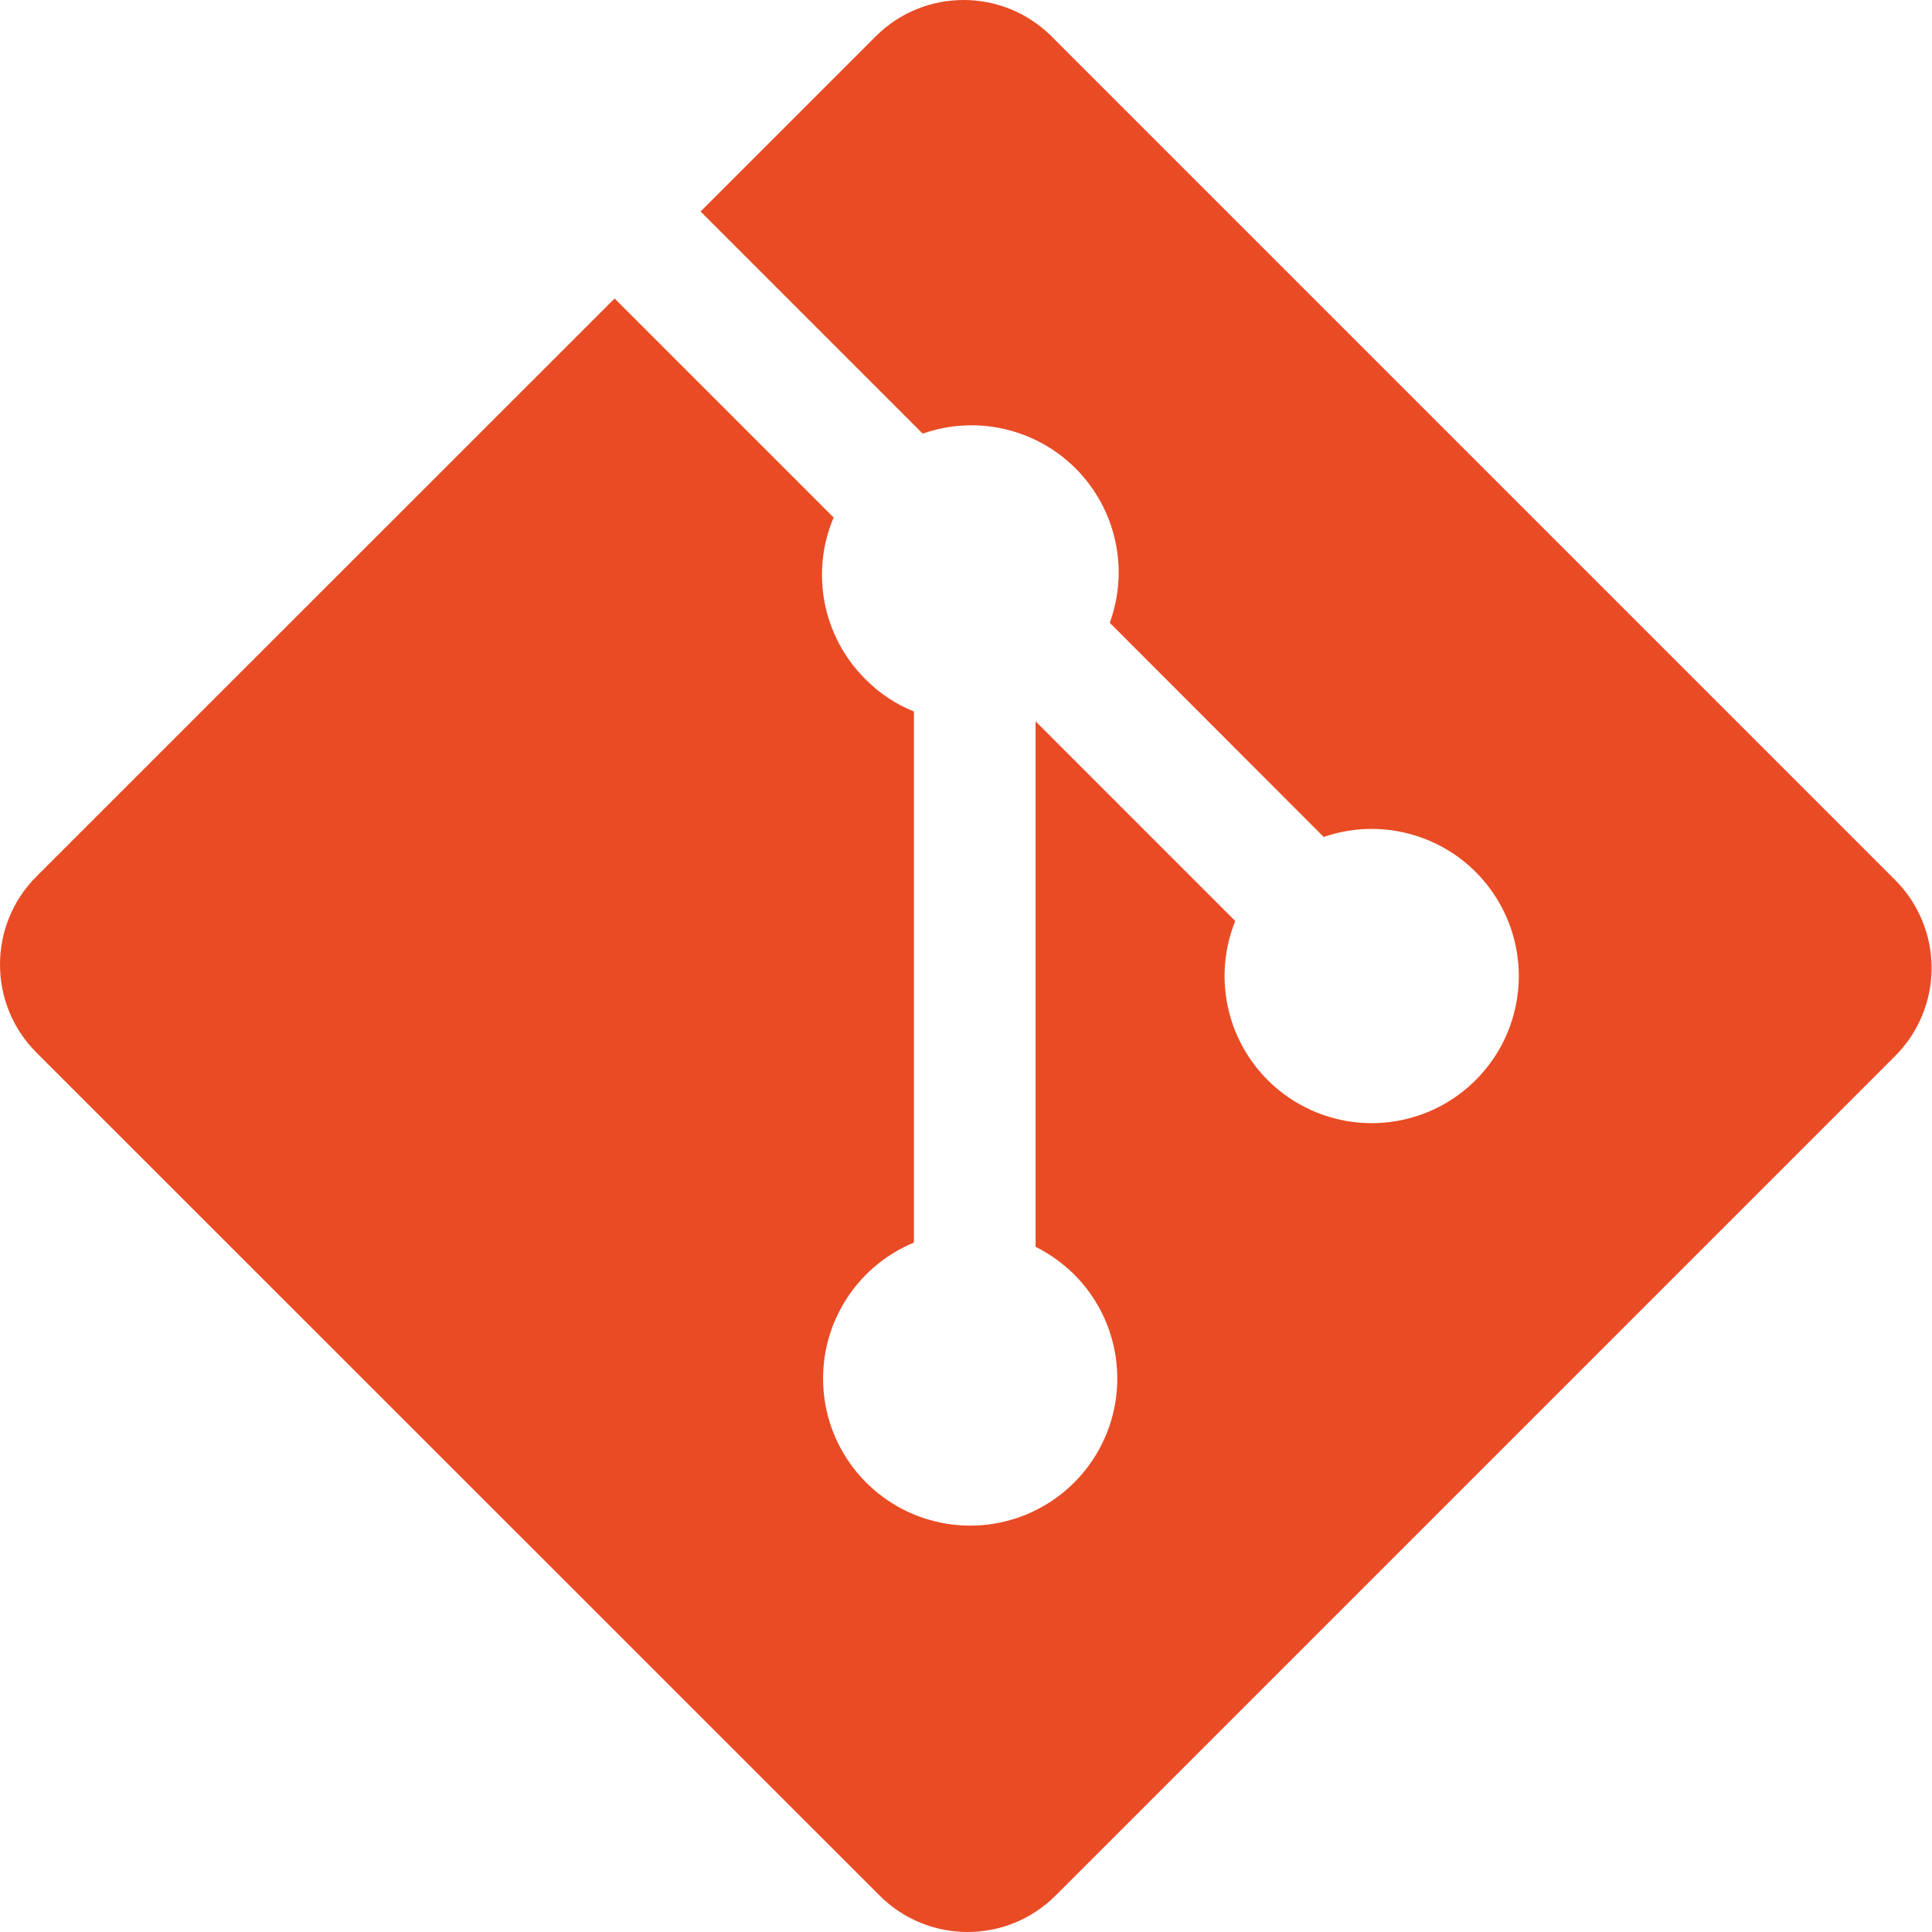
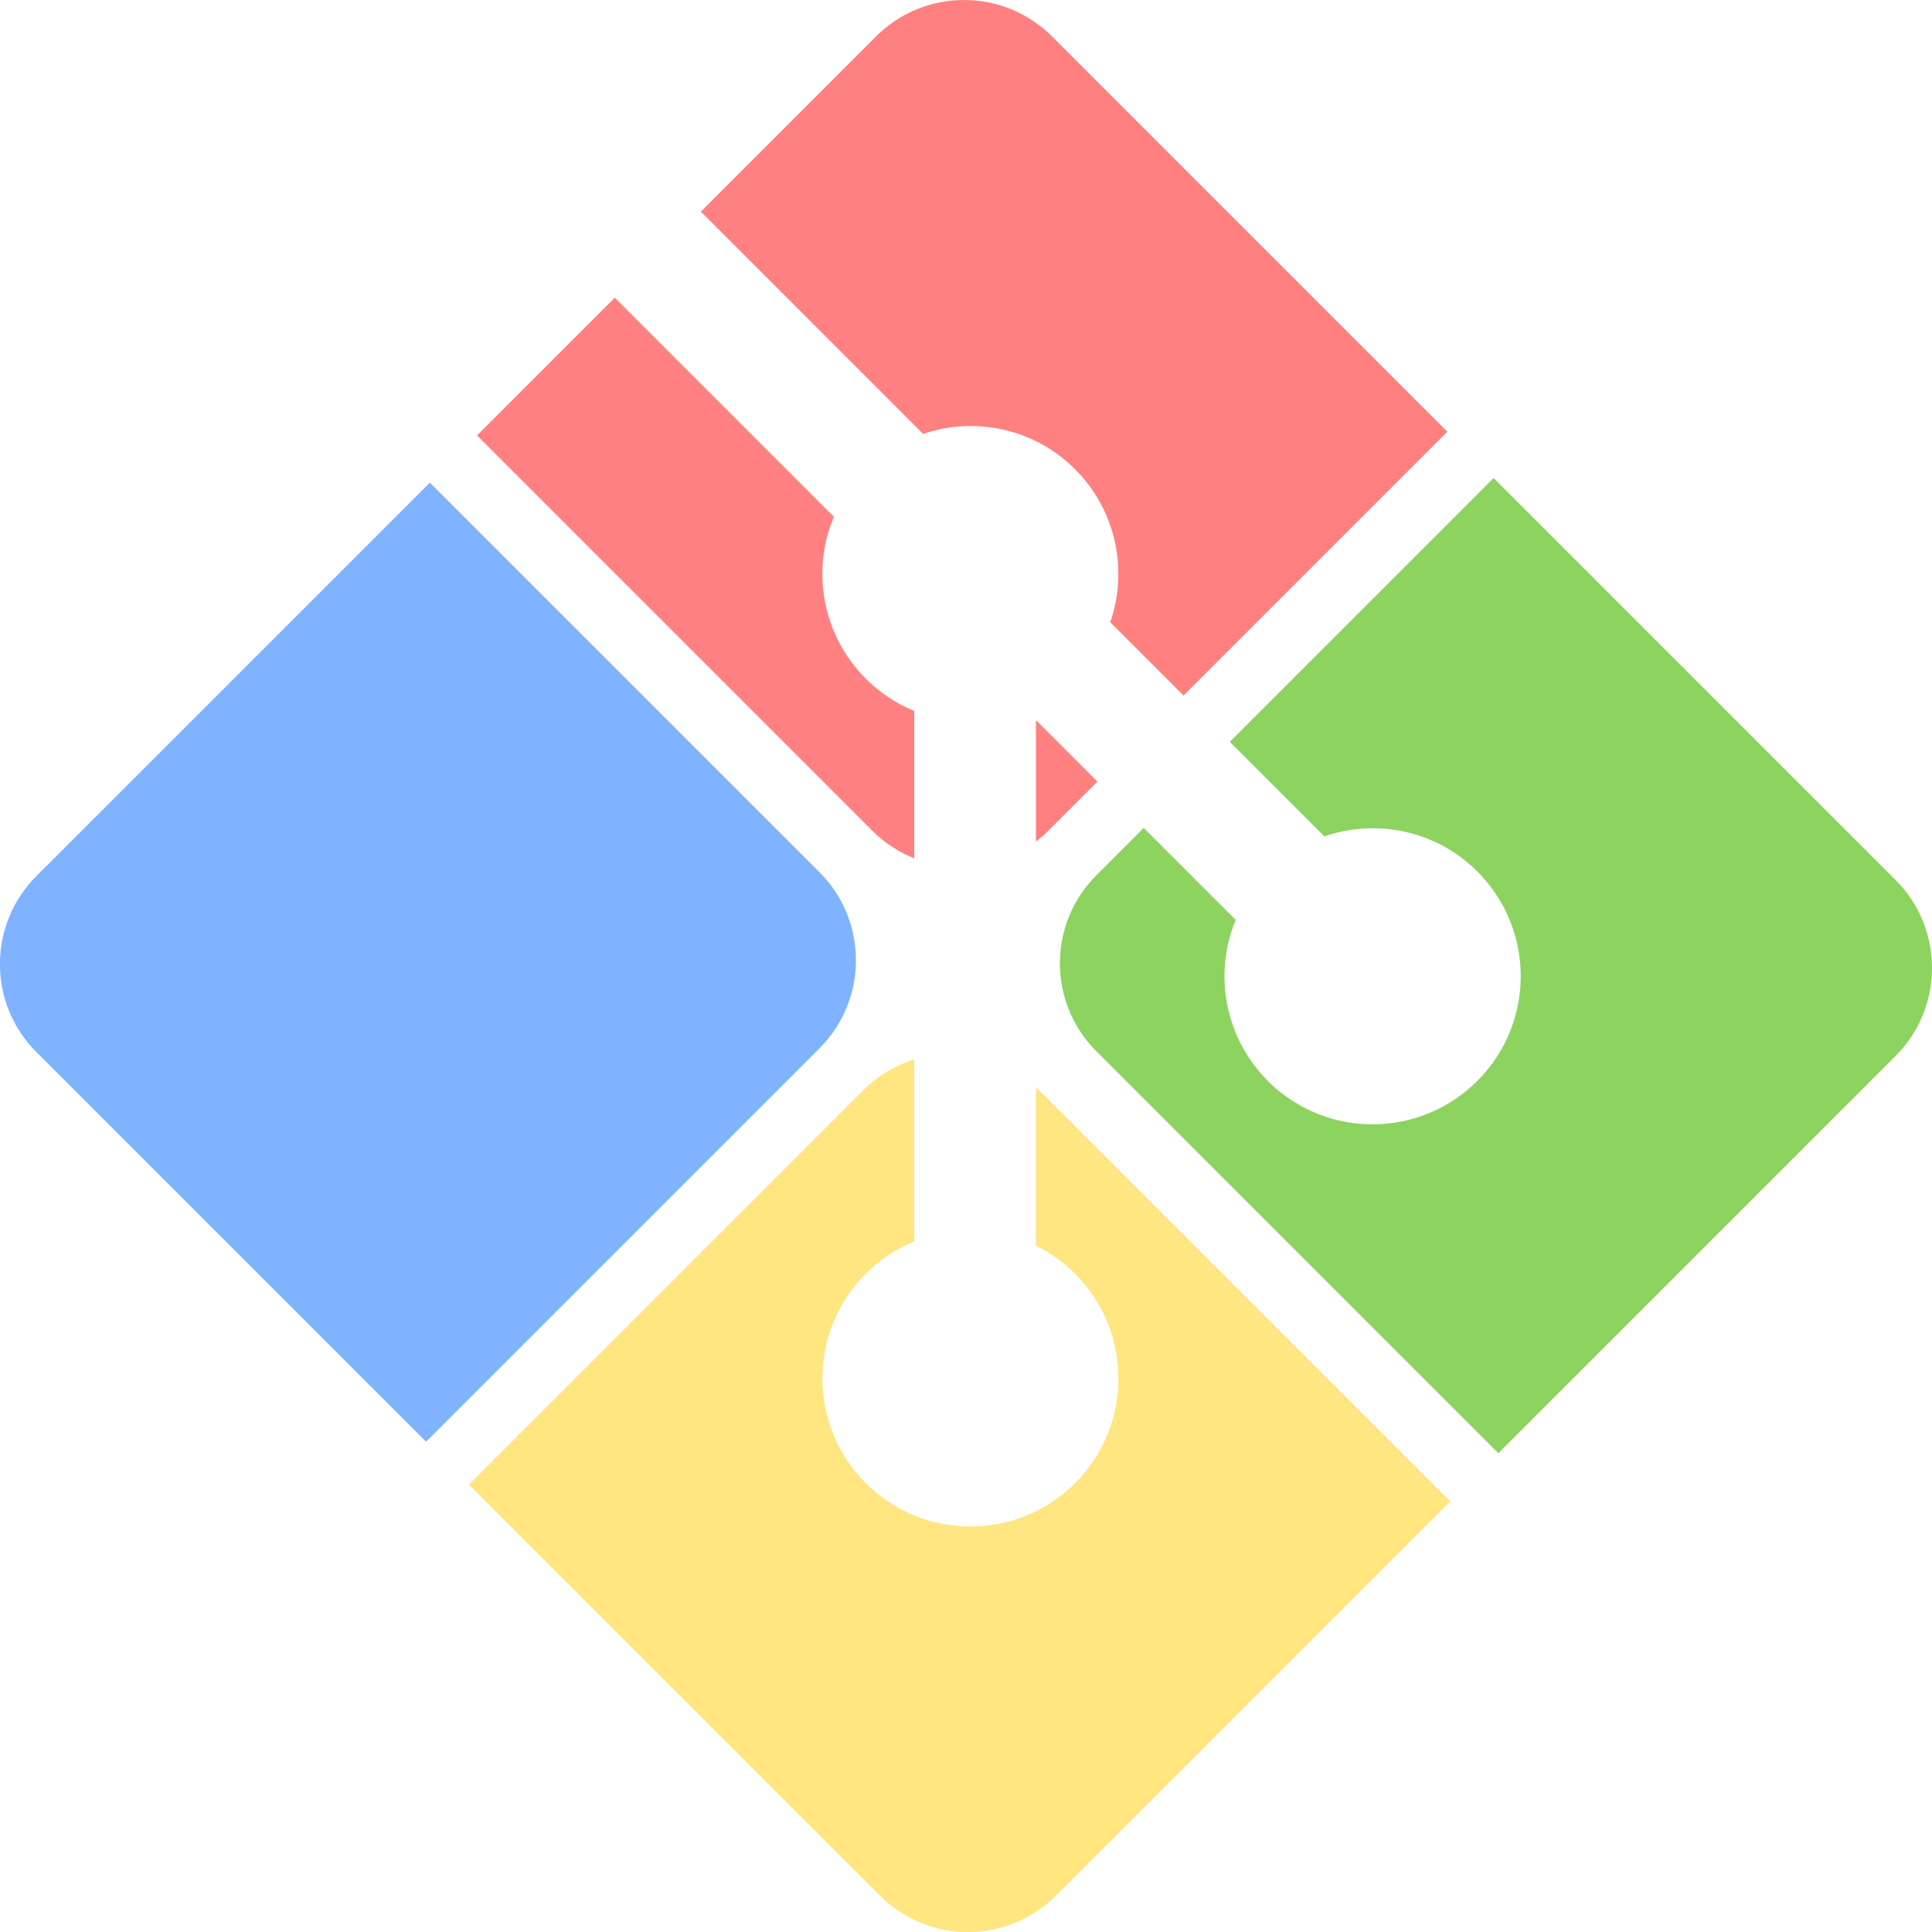
- <svg xmlns="http://www.w3.org/2000/svg" viewBox="0 0 91.907 91.926">
-   <path d="M90.154 41.853l-40.12-40.12a5.92 5.92 0 00-8.37 0l-8.33 8.33 10.57 10.57a7 7 0 018.9 9l10.18 10.19a7 7 0 11-4.21 4l-9.5-9.5v25a7.26 7.26 0 011.86 1.34 7 7 0 11-7.65-1.54v-25.27a6.83 6.83 0 01-2.31-1.54 7 7 0 01-1.51-7.69l-10.42-10.42-27.51 27.5a5.93 5.93 0 000 8.38l40.12 40.11a5.92 5.92 0 008.37 0l39.93-39.93a5.92 5.92 0 000-8.41z" fill="#e94b24" />
+ <svg xmlns="http://www.w3.org/2000/svg" viewBox="0 0 113.92 113.92">
+   <defs>
+     <clipPath id="a">
+       <path d="M230.89 51.977L181.148 2.238a7.335 7.335 0 00-10.374 0l-10.329 10.33 13.102 13.103c3.046-1.028 6.537-.339 8.964 2.088a8.72 8.72 0 012.07 9.02l12.628 12.628c3.055-1.053 6.58-.373 9.02 2.071a8.726 8.726 0 010 12.345 8.73 8.73 0 01-14.25-9.494l-11.777-11.777v30.99a8.805 8.805 0 012.308 1.652c3.41 3.409 3.41 8.933 0 12.348-3.41 3.409-8.938 3.409-12.345 0-3.41-3.415-3.41-8.939 0-12.348a8.736 8.736 0 012.859-1.905V42.01a8.636 8.636 0 01-2.859-1.905 8.728 8.728 0 01-1.88-9.544l-12.916-12.918-34.106 34.104a7.339 7.339 0 000 10.378l49.742 49.74a7.338 7.338 0 0010.376 0l49.509-49.509a7.341 7.341 0 000-10.379" fill="#f03c2e" />
+     </clipPath>
+   </defs>
+   <g transform="translate(-119.118 -.089)" clip-path="url(#a)">
+     <path d="M230.44-10.813l-49.742-49.739a7.335 7.335 0 00-10.374 0c-16.502 16.504-33.007 33.006-49.51 49.509a7.339 7.339 0 000 10.378l49.742 49.739a7.338 7.338 0 0010.376 0L230.441-.434a7.342 7.342 0 000-10.379" fill="#ff8080" />
+     <path d="M293.39 51.928L243.648 2.189a7.336 7.336 0 00-10.374 0c-16.502 16.504-33.007 33.006-49.51 49.509a7.339 7.339 0 000 10.378l49.742 49.739a7.338 7.338 0 0010.376 0l49.509-49.508a7.342 7.342 0 000-10.379" fill="#8dd35f" />
+     <path d="M167.44 51.521L117.698 1.782a7.335 7.335 0 00-10.374 0c-16.502 16.504-33.007 33.006-49.51 49.509a7.339 7.339 0 000 10.378l49.742 49.739a7.338 7.338 0 0010.376 0L167.441 61.9a7.342 7.342 0 000-10.379" fill="#80b3ff" />
+     <path d="M230.13 114.12l-49.742-49.739a7.335 7.335 0 00-10.374 0c-16.502 16.504-33.007 33.006-49.51 49.509a7.339 7.339 0 000 10.378l49.742 49.739a7.338 7.338 0 0010.376 0l49.509-49.508a7.342 7.342 0 000-10.379" fill="#ffe680" />
+   </g>
</svg>
